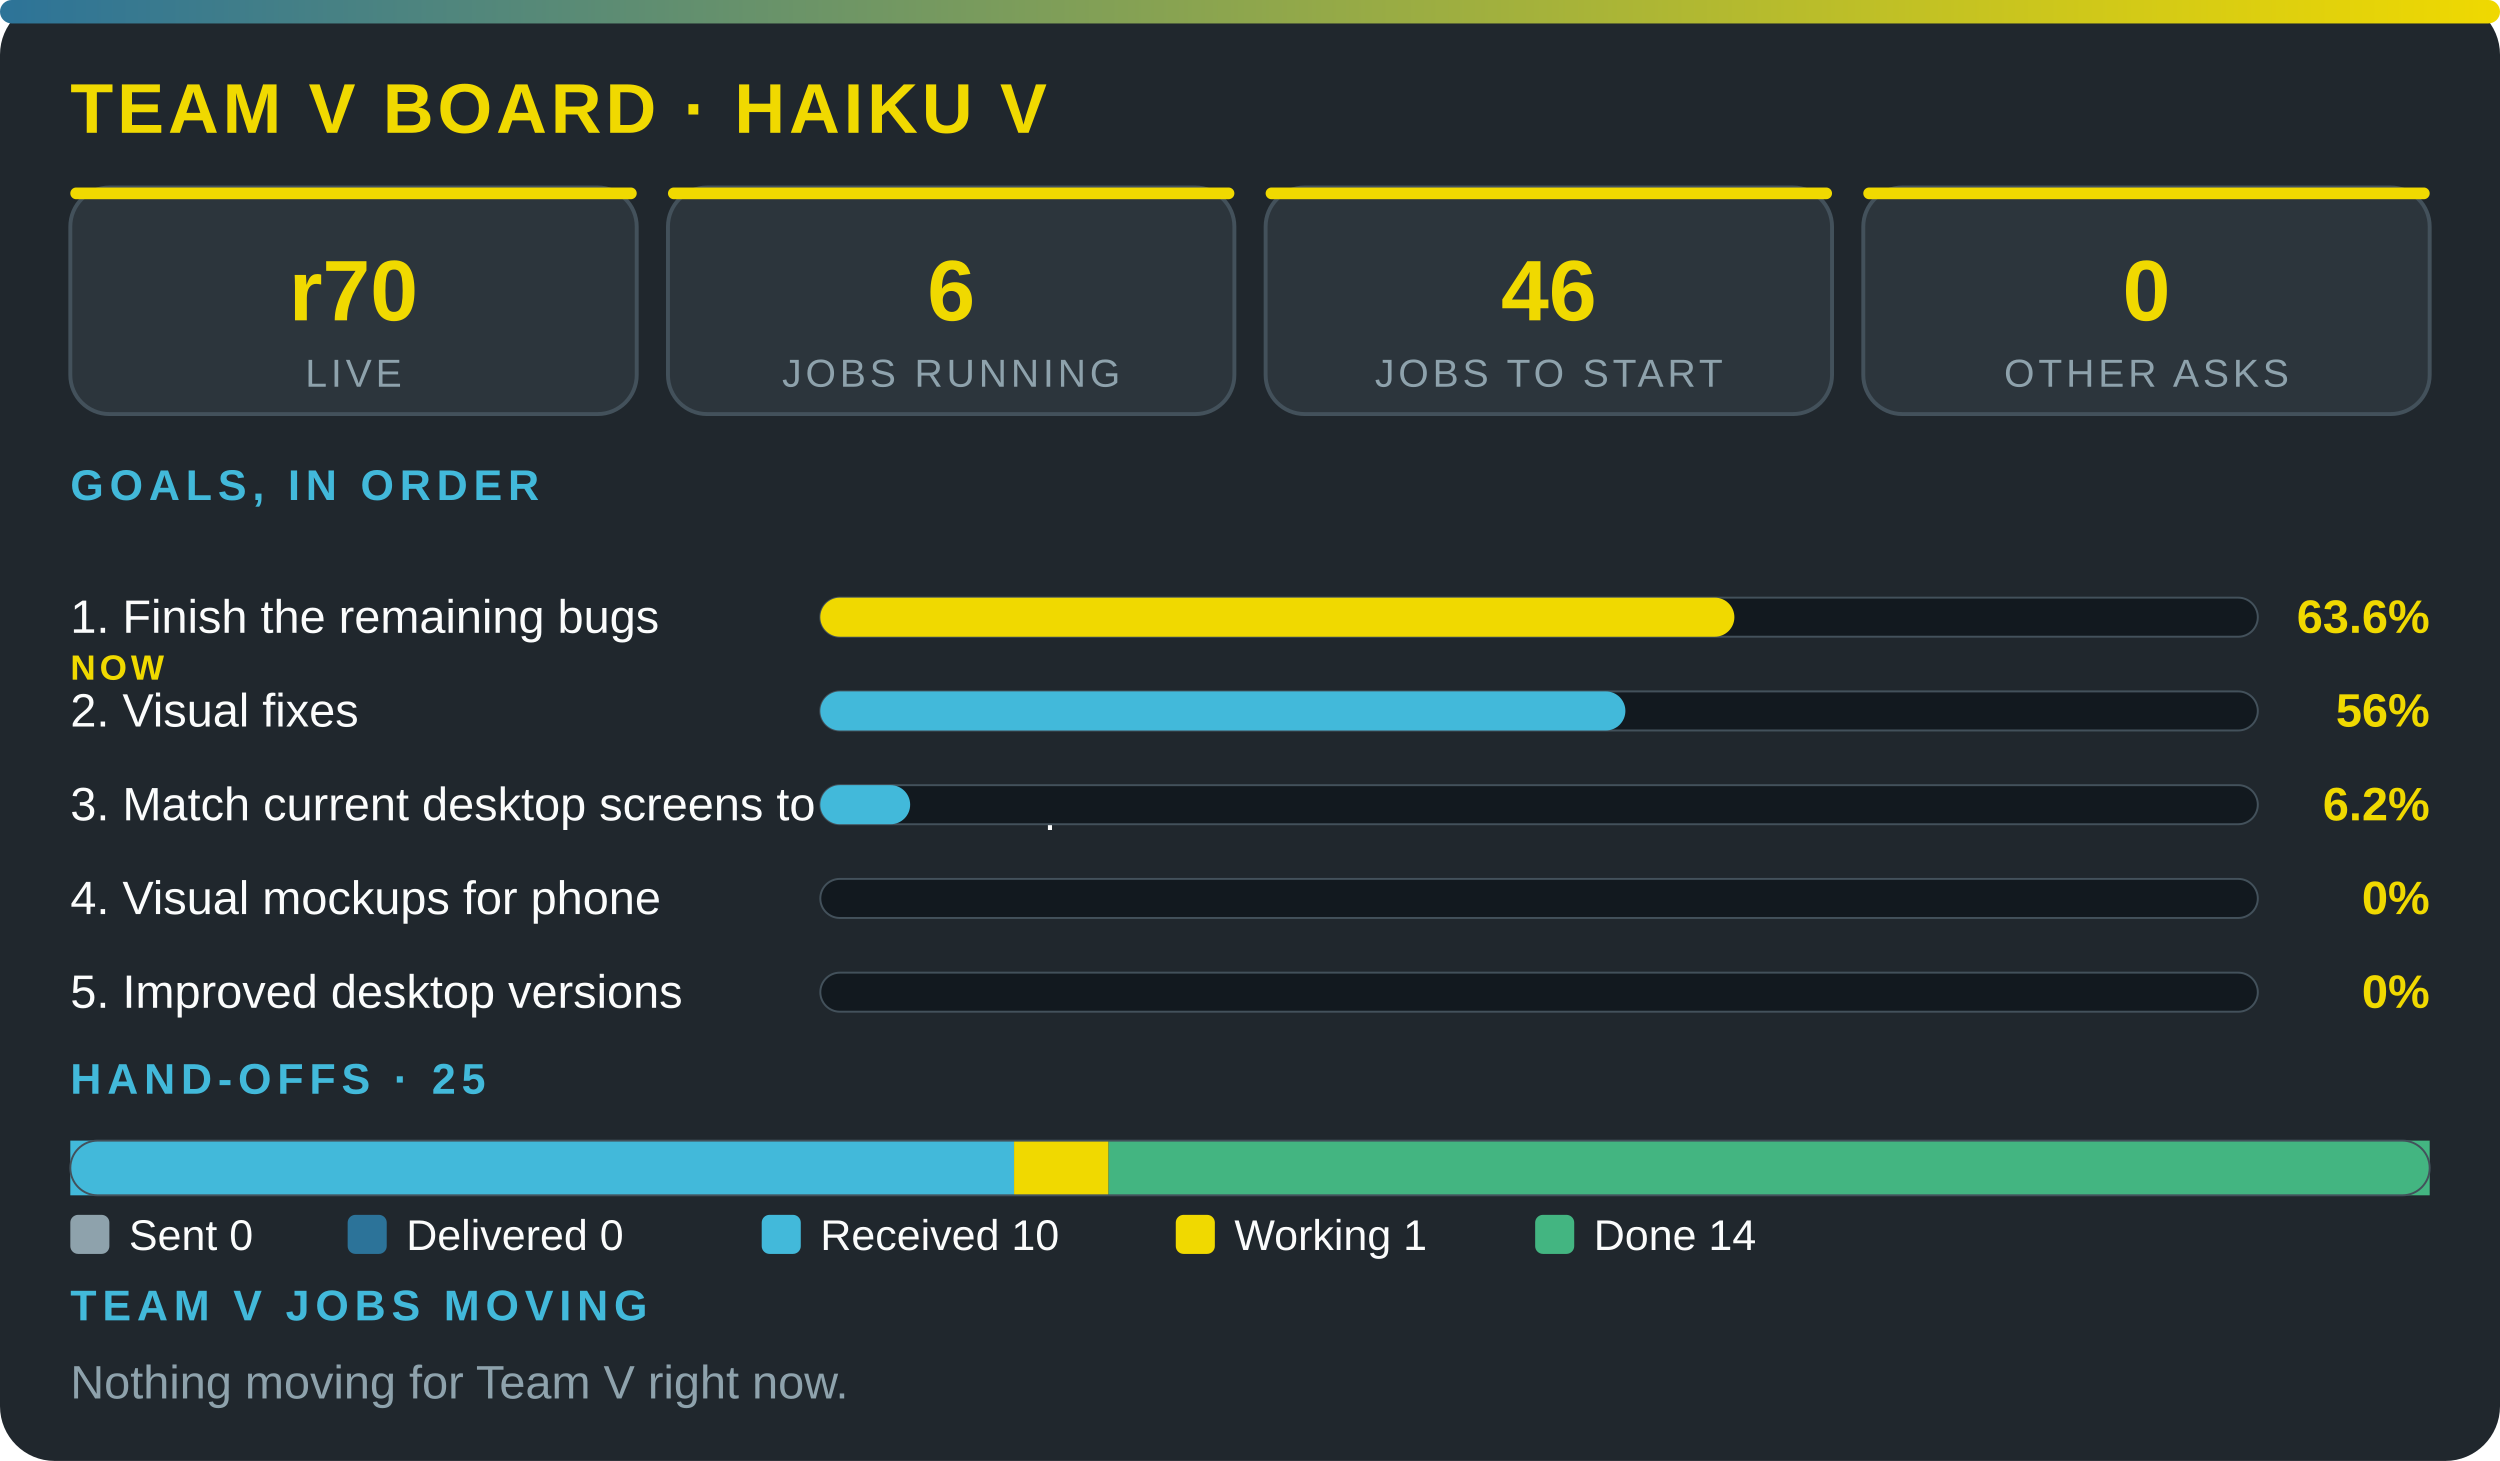
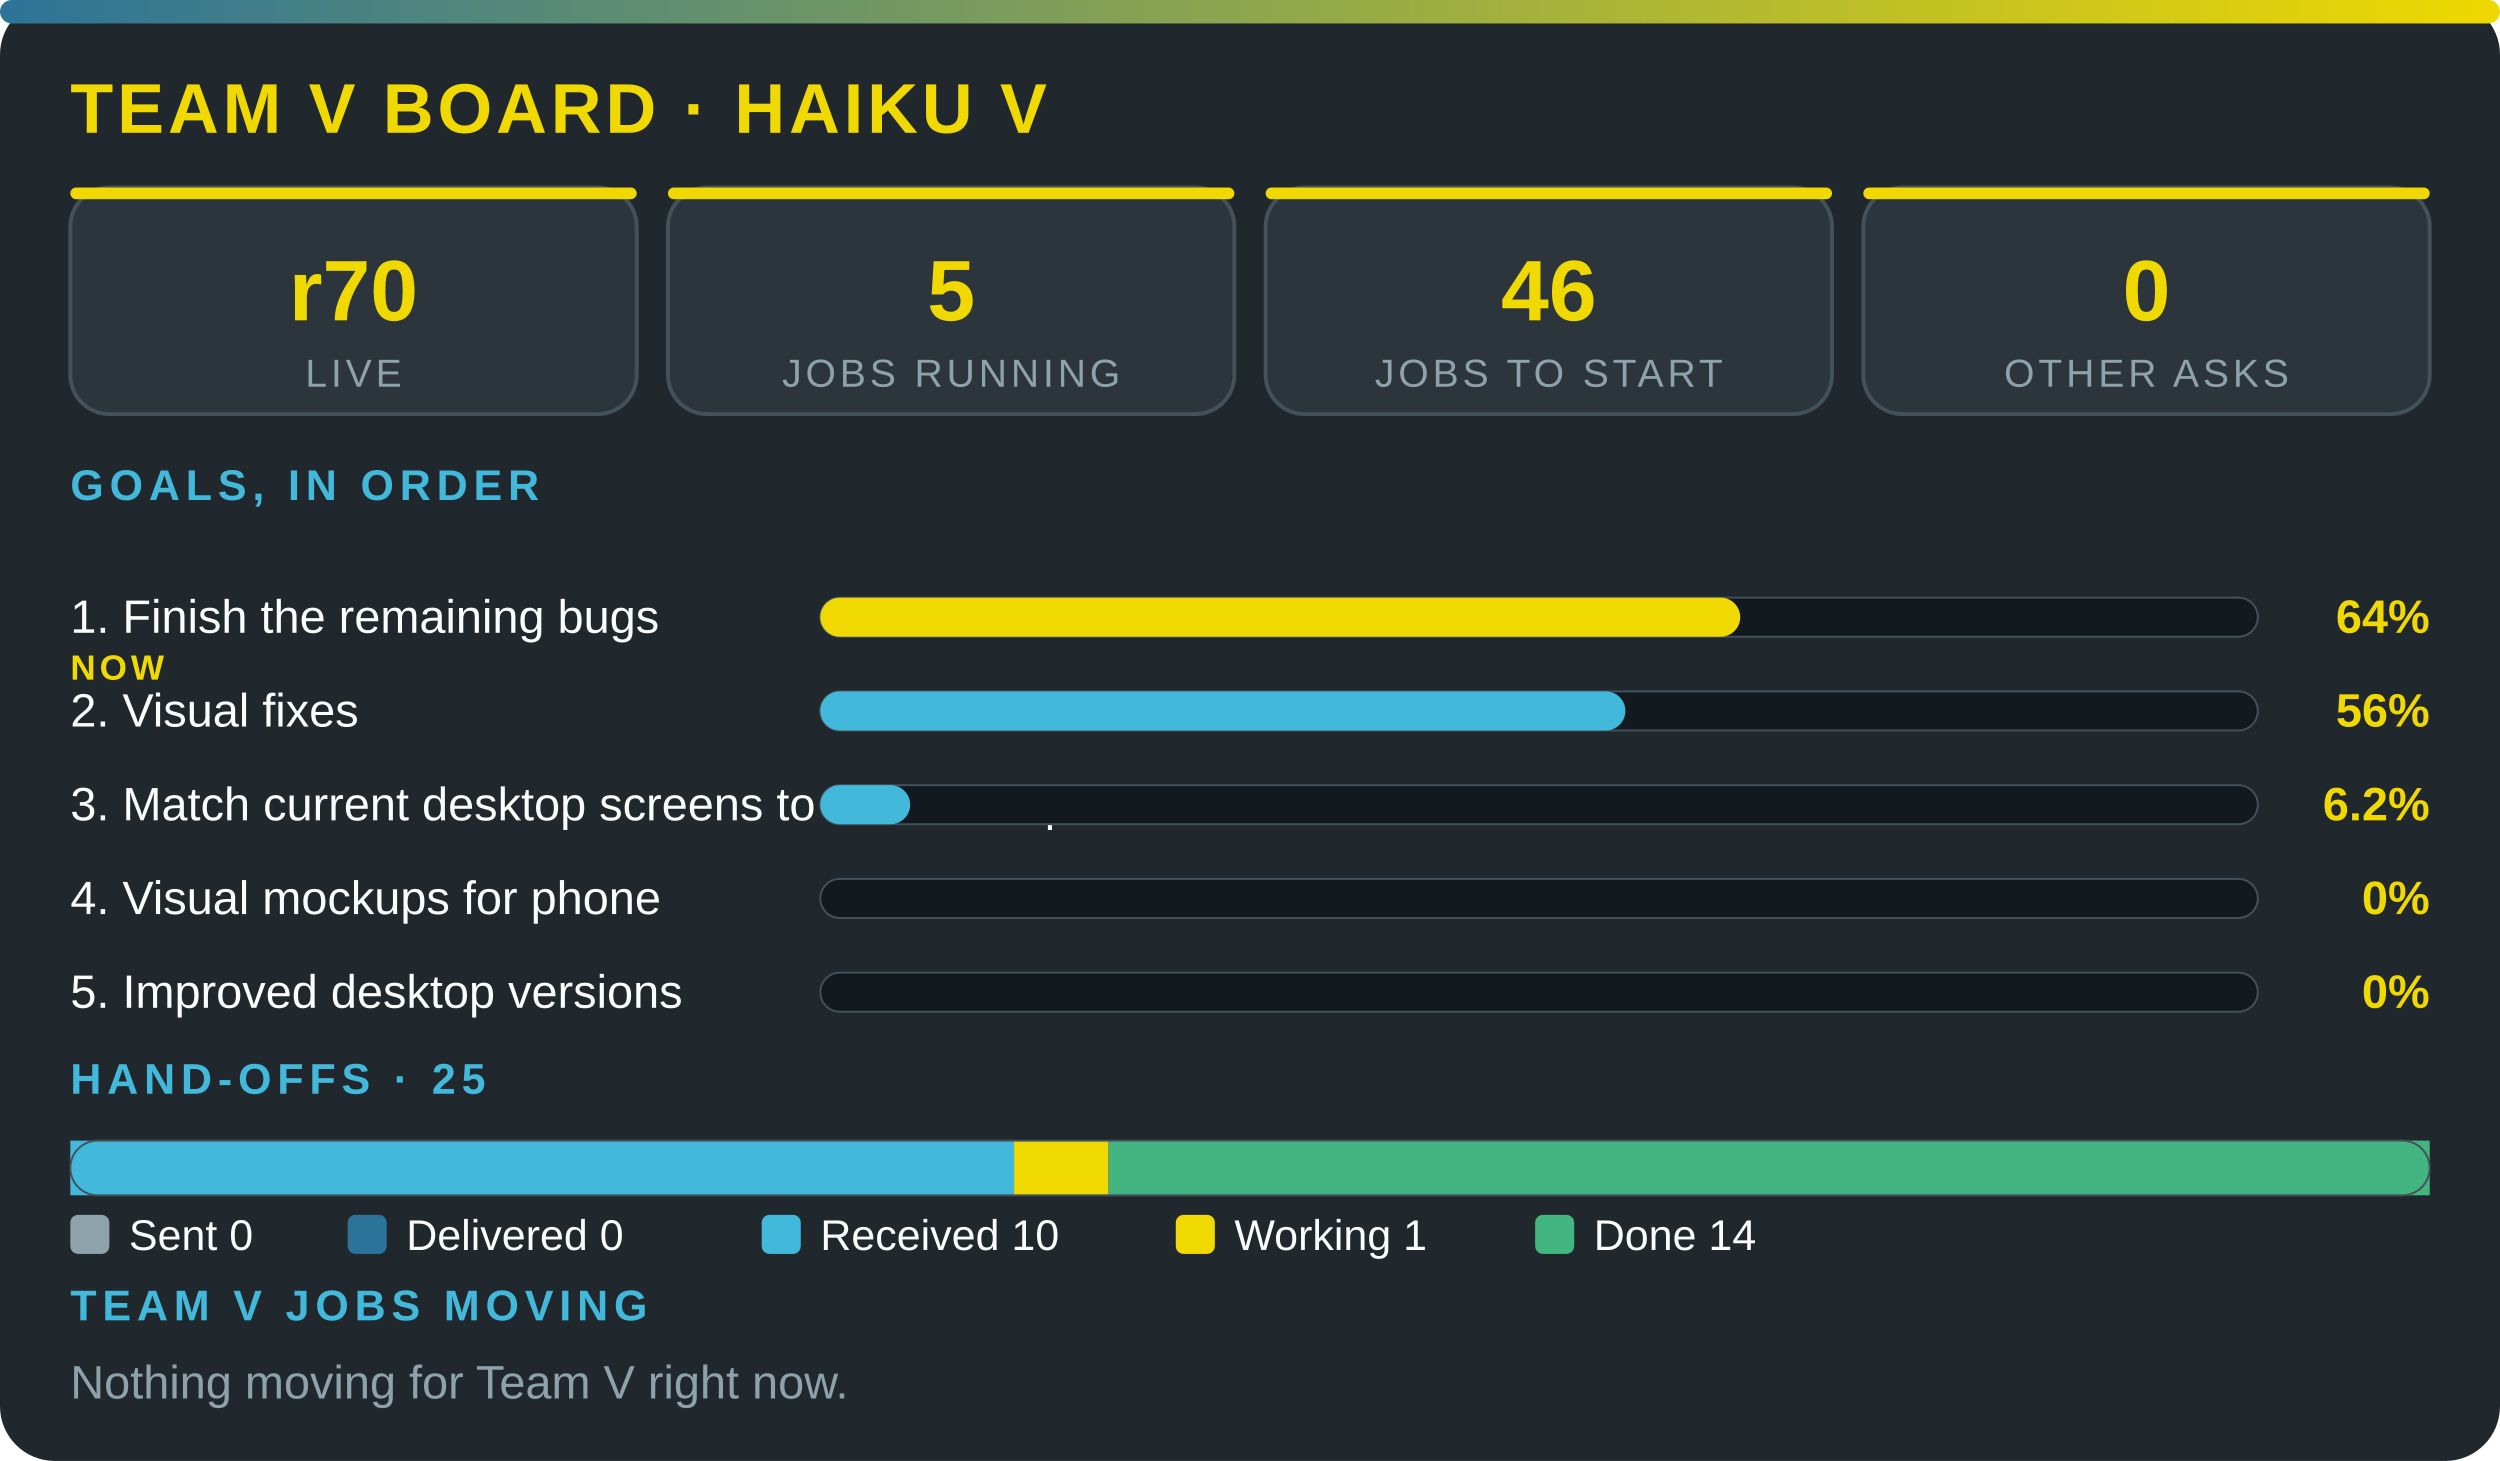
<svg xmlns="http://www.w3.org/2000/svg" viewBox="0 0 640 374" width="100%" role="img" aria-label="Team V board · Haiku V" font-family="'Segoe UI',system-ui,Arial,sans-serif">
  <defs>
    <linearGradient id="g">
      <stop offset="0" stop-color="#2c7399" />
      <stop offset="1" stop-color="#f0d900" />
    </linearGradient>
  </defs>
  <rect width="640" height="374" rx="14" fill="#20272d" />
  <rect width="640" height="6" rx="3" fill="url(#g)" />
  <text x="18" y="34" font-size="18" font-weight="800" fill="#f0d900" letter-spacing="1">TEAM V BOARD · HAIKU V</text>
  <rect x="18" y="48" width="145" height="58" rx="10" fill="#2c353c" stroke="#43515b" />
  <rect x="18" y="48" width="145" height="3" rx="1.5" fill="#f0d900" />
  <text x="90.5" y="82" font-size="22" font-weight="800" fill="#f0d900" text-anchor="middle">r70</text>
  <text x="90.5" y="99" font-size="10" fill="#8ea2ac" letter-spacing="1" text-anchor="middle">LIVE</text>
  <rect x="171" y="48" width="145" height="58" rx="10" fill="#2c353c" stroke="#43515b" />
  <rect x="171" y="48" width="145" height="3" rx="1.5" fill="#f0d900" />
-   <text x="243.5" y="82" font-size="22" font-weight="800" fill="#f0d900" text-anchor="middle">6</text>
+   <text x="243.5" y="82" font-size="22" font-weight="800" fill="#f0d900" text-anchor="middle">5</text>
  <text x="243.5" y="99" font-size="10" fill="#8ea2ac" letter-spacing="1" text-anchor="middle">JOBS RUNNING</text>
  <rect x="324" y="48" width="145" height="58" rx="10" fill="#2c353c" stroke="#43515b" />
  <rect x="324" y="48" width="145" height="3" rx="1.5" fill="#f0d900" />
  <text x="396.5" y="82" font-size="22" font-weight="800" fill="#f0d900" text-anchor="middle">46</text>
  <text x="396.5" y="99" font-size="10" fill="#8ea2ac" letter-spacing="1" text-anchor="middle">JOBS TO START</text>
  <rect x="477" y="48" width="145" height="58" rx="10" fill="#2c353c" stroke="#43515b" />
  <rect x="477" y="48" width="145" height="3" rx="1.5" fill="#f0d900" />
  <text x="549.5" y="82" font-size="22" font-weight="800" fill="#f0d900" text-anchor="middle">0</text>
  <text x="549.5" y="99" font-size="10" fill="#8ea2ac" letter-spacing="1" text-anchor="middle">OTHER ASKS</text>
  <text x="18" y="128" font-size="11" font-weight="700" fill="#42b9da" letter-spacing="1.5">GOALS, IN ORDER</text>
  <text x="18" y="162" font-size="12" fill="#fbfcfc">1. Finish the remaining bugs</text>
  <text x="18" y="174" font-size="9" font-weight="800" letter-spacing="1" fill="#f0d900">NOW</text>
  <rect x="210" y="153" width="368" height="10" rx="5" fill="#12191f" stroke="#43515b" stroke-width=".5" />
-   <rect x="210" y="153" width="234" height="10" rx="5" fill="#f0d900" />
-   <text x="622" y="162" font-size="12" font-weight="800" fill="#f0d900" text-anchor="end">63.6%</text>
+   <rect x="210" y="153" width="235.5" height="10" rx="5" fill="#f0d900" />
+   <text x="622" y="162" font-size="12" font-weight="800" fill="#f0d900" text-anchor="end">64%</text>
  <text x="18" y="186" font-size="12" fill="#fbfcfc">2. Visual fixes</text>
  <rect x="210" y="177" width="368" height="10" rx="5" fill="#12191f" stroke="#43515b" stroke-width=".5" />
  <rect x="210" y="177" width="206.1" height="10" rx="5" fill="#42b9da" />
  <text x="622" y="186" font-size="12" font-weight="800" fill="#f0d900" text-anchor="end">56%</text>
  <text x="18" y="210" font-size="12" fill="#fbfcfc">3. Match current desktop screens to the mockup</text>
  <rect x="210" y="201" width="368" height="10" rx="5" fill="#12191f" stroke="#43515b" stroke-width=".5" />
  <rect x="210" y="201" width="23" height="10" rx="5" fill="#42b9da" />
  <text x="622" y="210" font-size="12" font-weight="800" fill="#f0d900" text-anchor="end">6.2%</text>
  <text x="18" y="234" font-size="12" fill="#fbfcfc">4. Visual mockups for phone</text>
  <rect x="210" y="225" width="368" height="10" rx="5" fill="#12191f" stroke="#43515b" stroke-width=".5" />
  <text x="622" y="234" font-size="12" font-weight="800" fill="#f0d900" text-anchor="end">0%</text>
  <text x="18" y="258" font-size="12" fill="#fbfcfc">5. Improved desktop versions</text>
  <rect x="210" y="249" width="368" height="10" rx="5" fill="#12191f" stroke="#43515b" stroke-width=".5" />
  <text x="622" y="258" font-size="12" font-weight="800" fill="#f0d900" text-anchor="end">0%</text>
  <text x="18" y="280" font-size="11" font-weight="700" fill="#42b9da" letter-spacing="1.5">HAND-OFFS · 25</text>
  <rect x="18" y="292" width="241.6" height="14" fill="#42b9da" />
  <rect x="259.6" y="292" width="24.2" height="14" fill="#f0d900" />
  <rect x="283.8" y="292" width="338.2" height="14" fill="#43b581" />
  <rect x="18" y="292" width="604" height="14" rx="7" fill="none" stroke="#43515b" stroke-width=".5" />
  <rect x="18" y="311" width="10" height="10" rx="2" fill="#8ea2ac" />
  <text x="33" y="320" font-size="11" fill="#fbfcfc">Sent 0</text>
  <rect x="89" y="311" width="10" height="10" rx="2" fill="#2c7399" />
  <text x="104" y="320" font-size="11" fill="#fbfcfc">Delivered 0</text>
  <rect x="195" y="311" width="10" height="10" rx="2" fill="#42b9da" />
  <text x="210" y="320" font-size="11" fill="#fbfcfc">Received 10</text>
  <rect x="301" y="311" width="10" height="10" rx="2" fill="#f0d900" />
  <text x="316" y="320" font-size="11" fill="#fbfcfc">Working 1</text>
  <rect x="393" y="311" width="10" height="10" rx="2" fill="#43b581" />
  <text x="408" y="320" font-size="11" fill="#fbfcfc">Done 14</text>
  <text x="18" y="338" font-size="11" font-weight="700" fill="#42b9da" letter-spacing="1.5">TEAM V JOBS MOVING</text>
  <text x="18" y="358" font-size="12" fill="#8ea2ac">Nothing moving for Team V right now.</text>
</svg>
